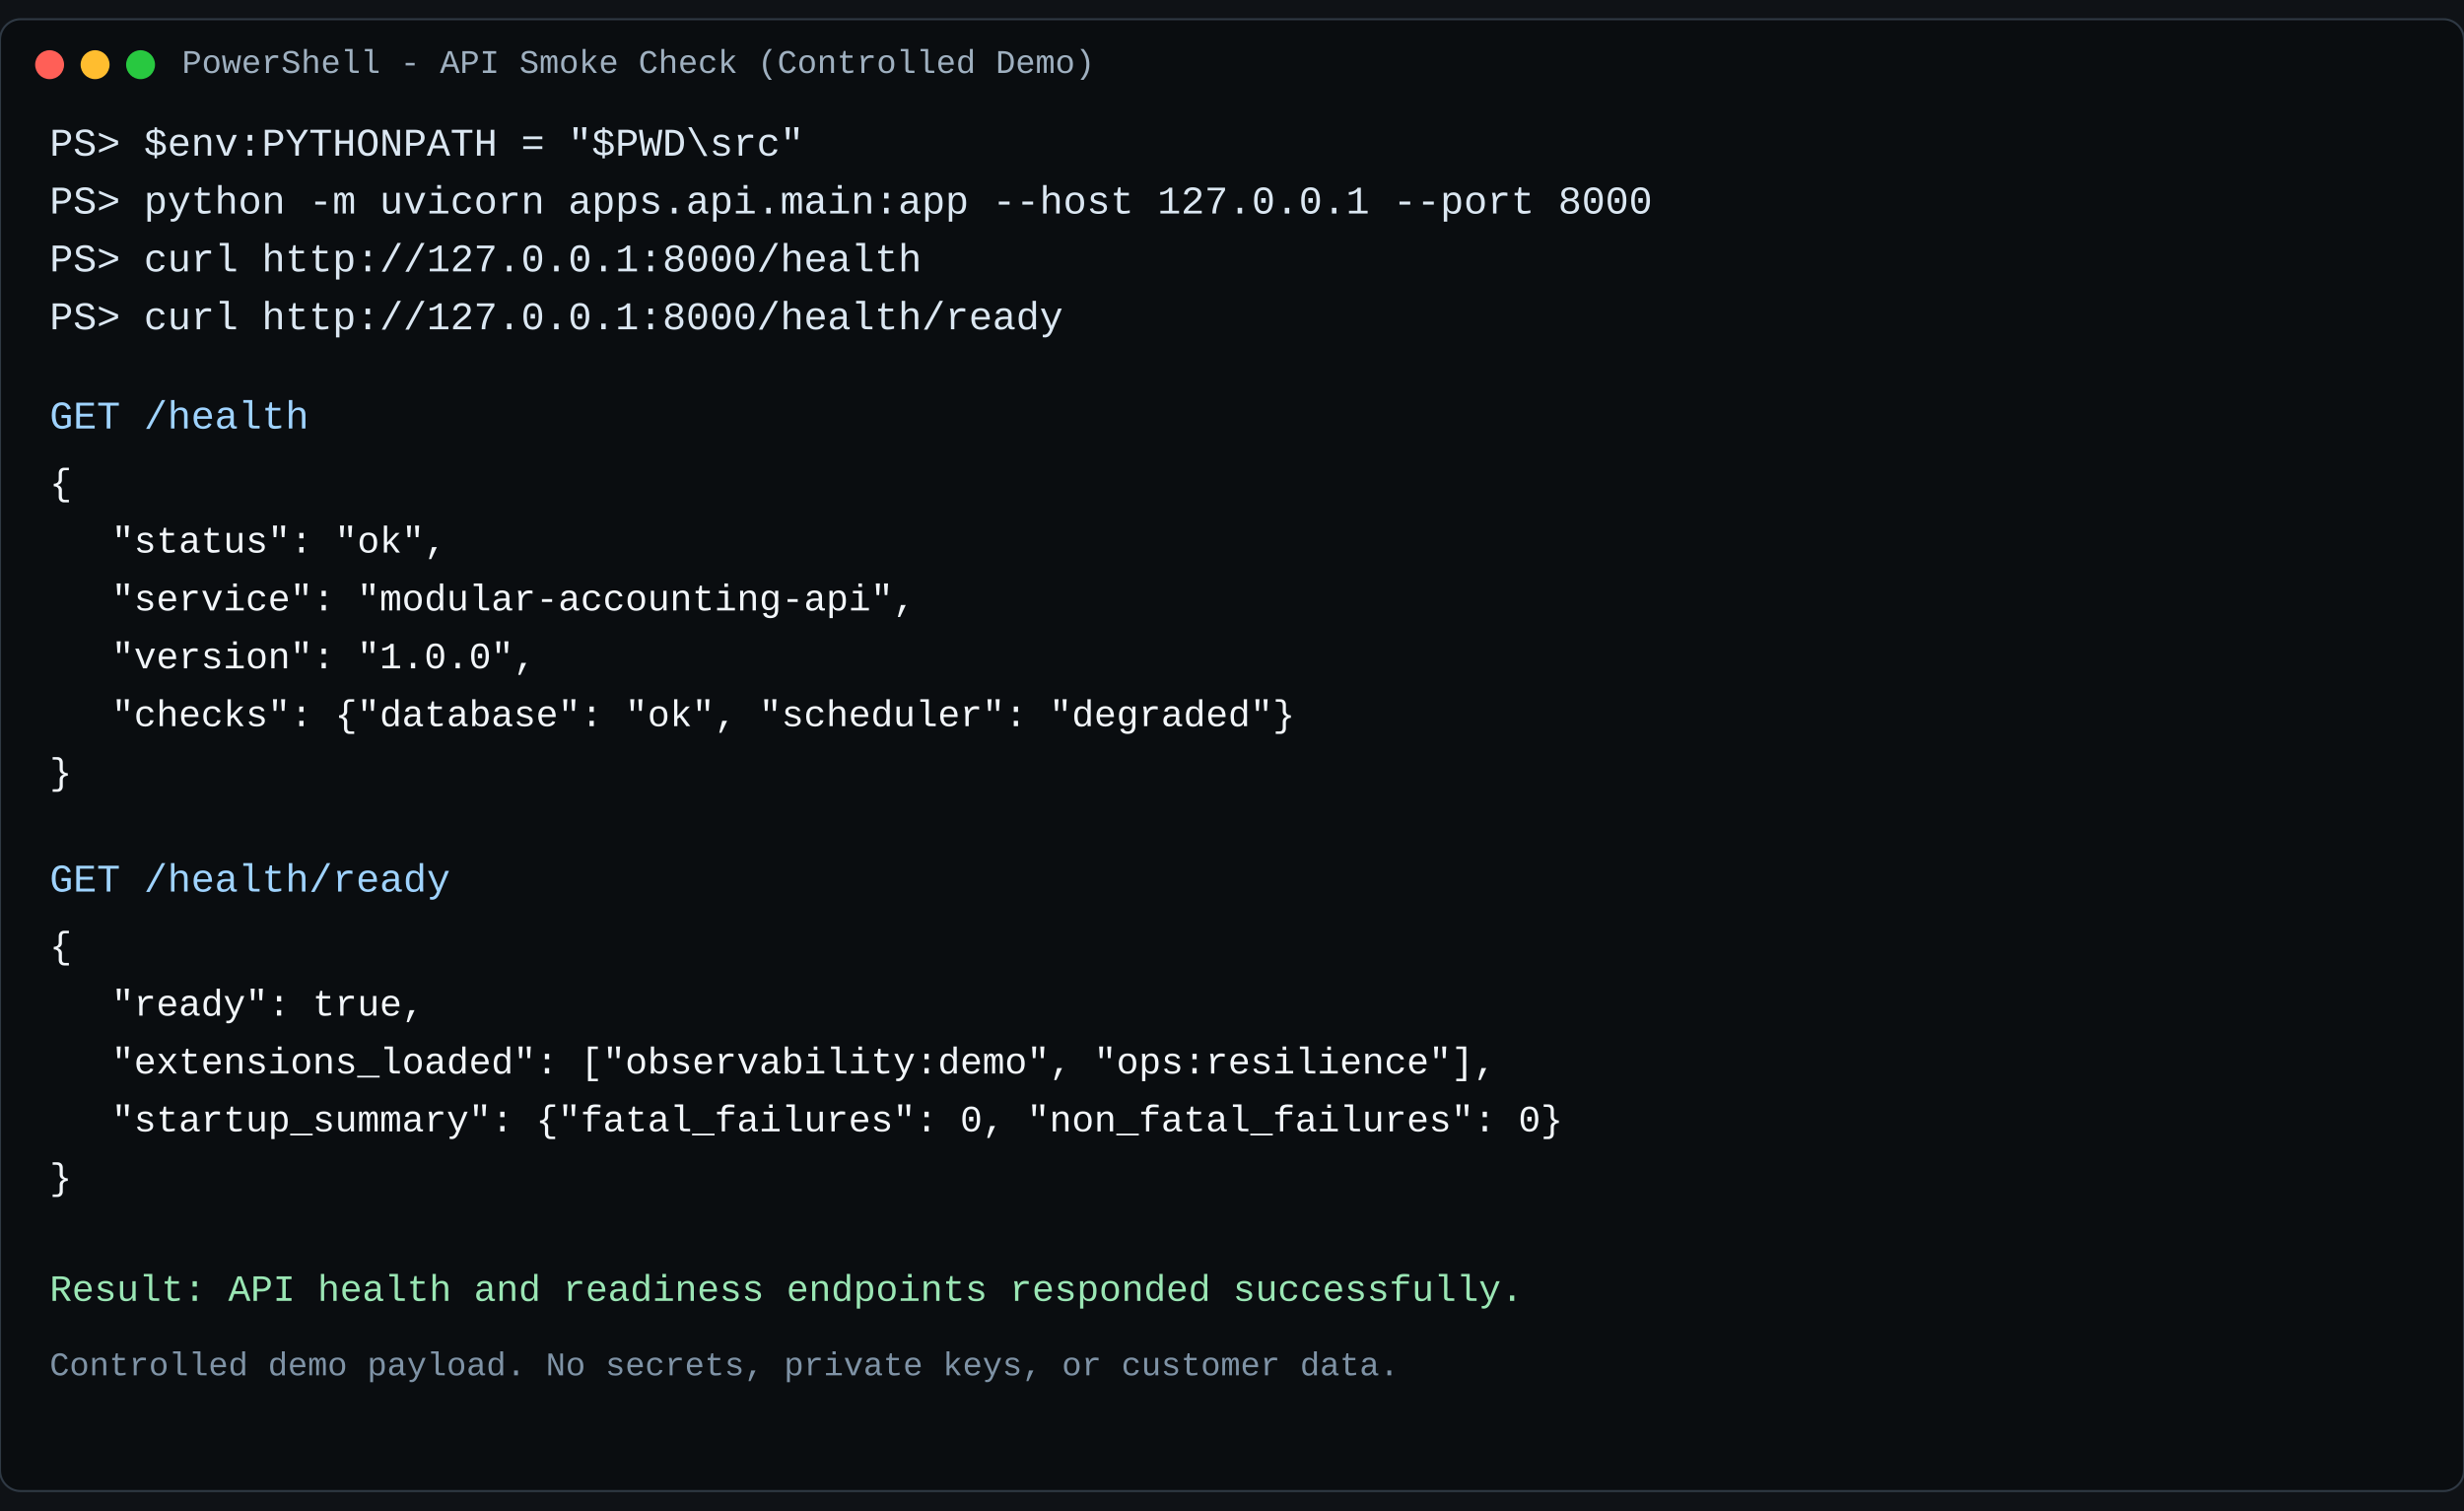
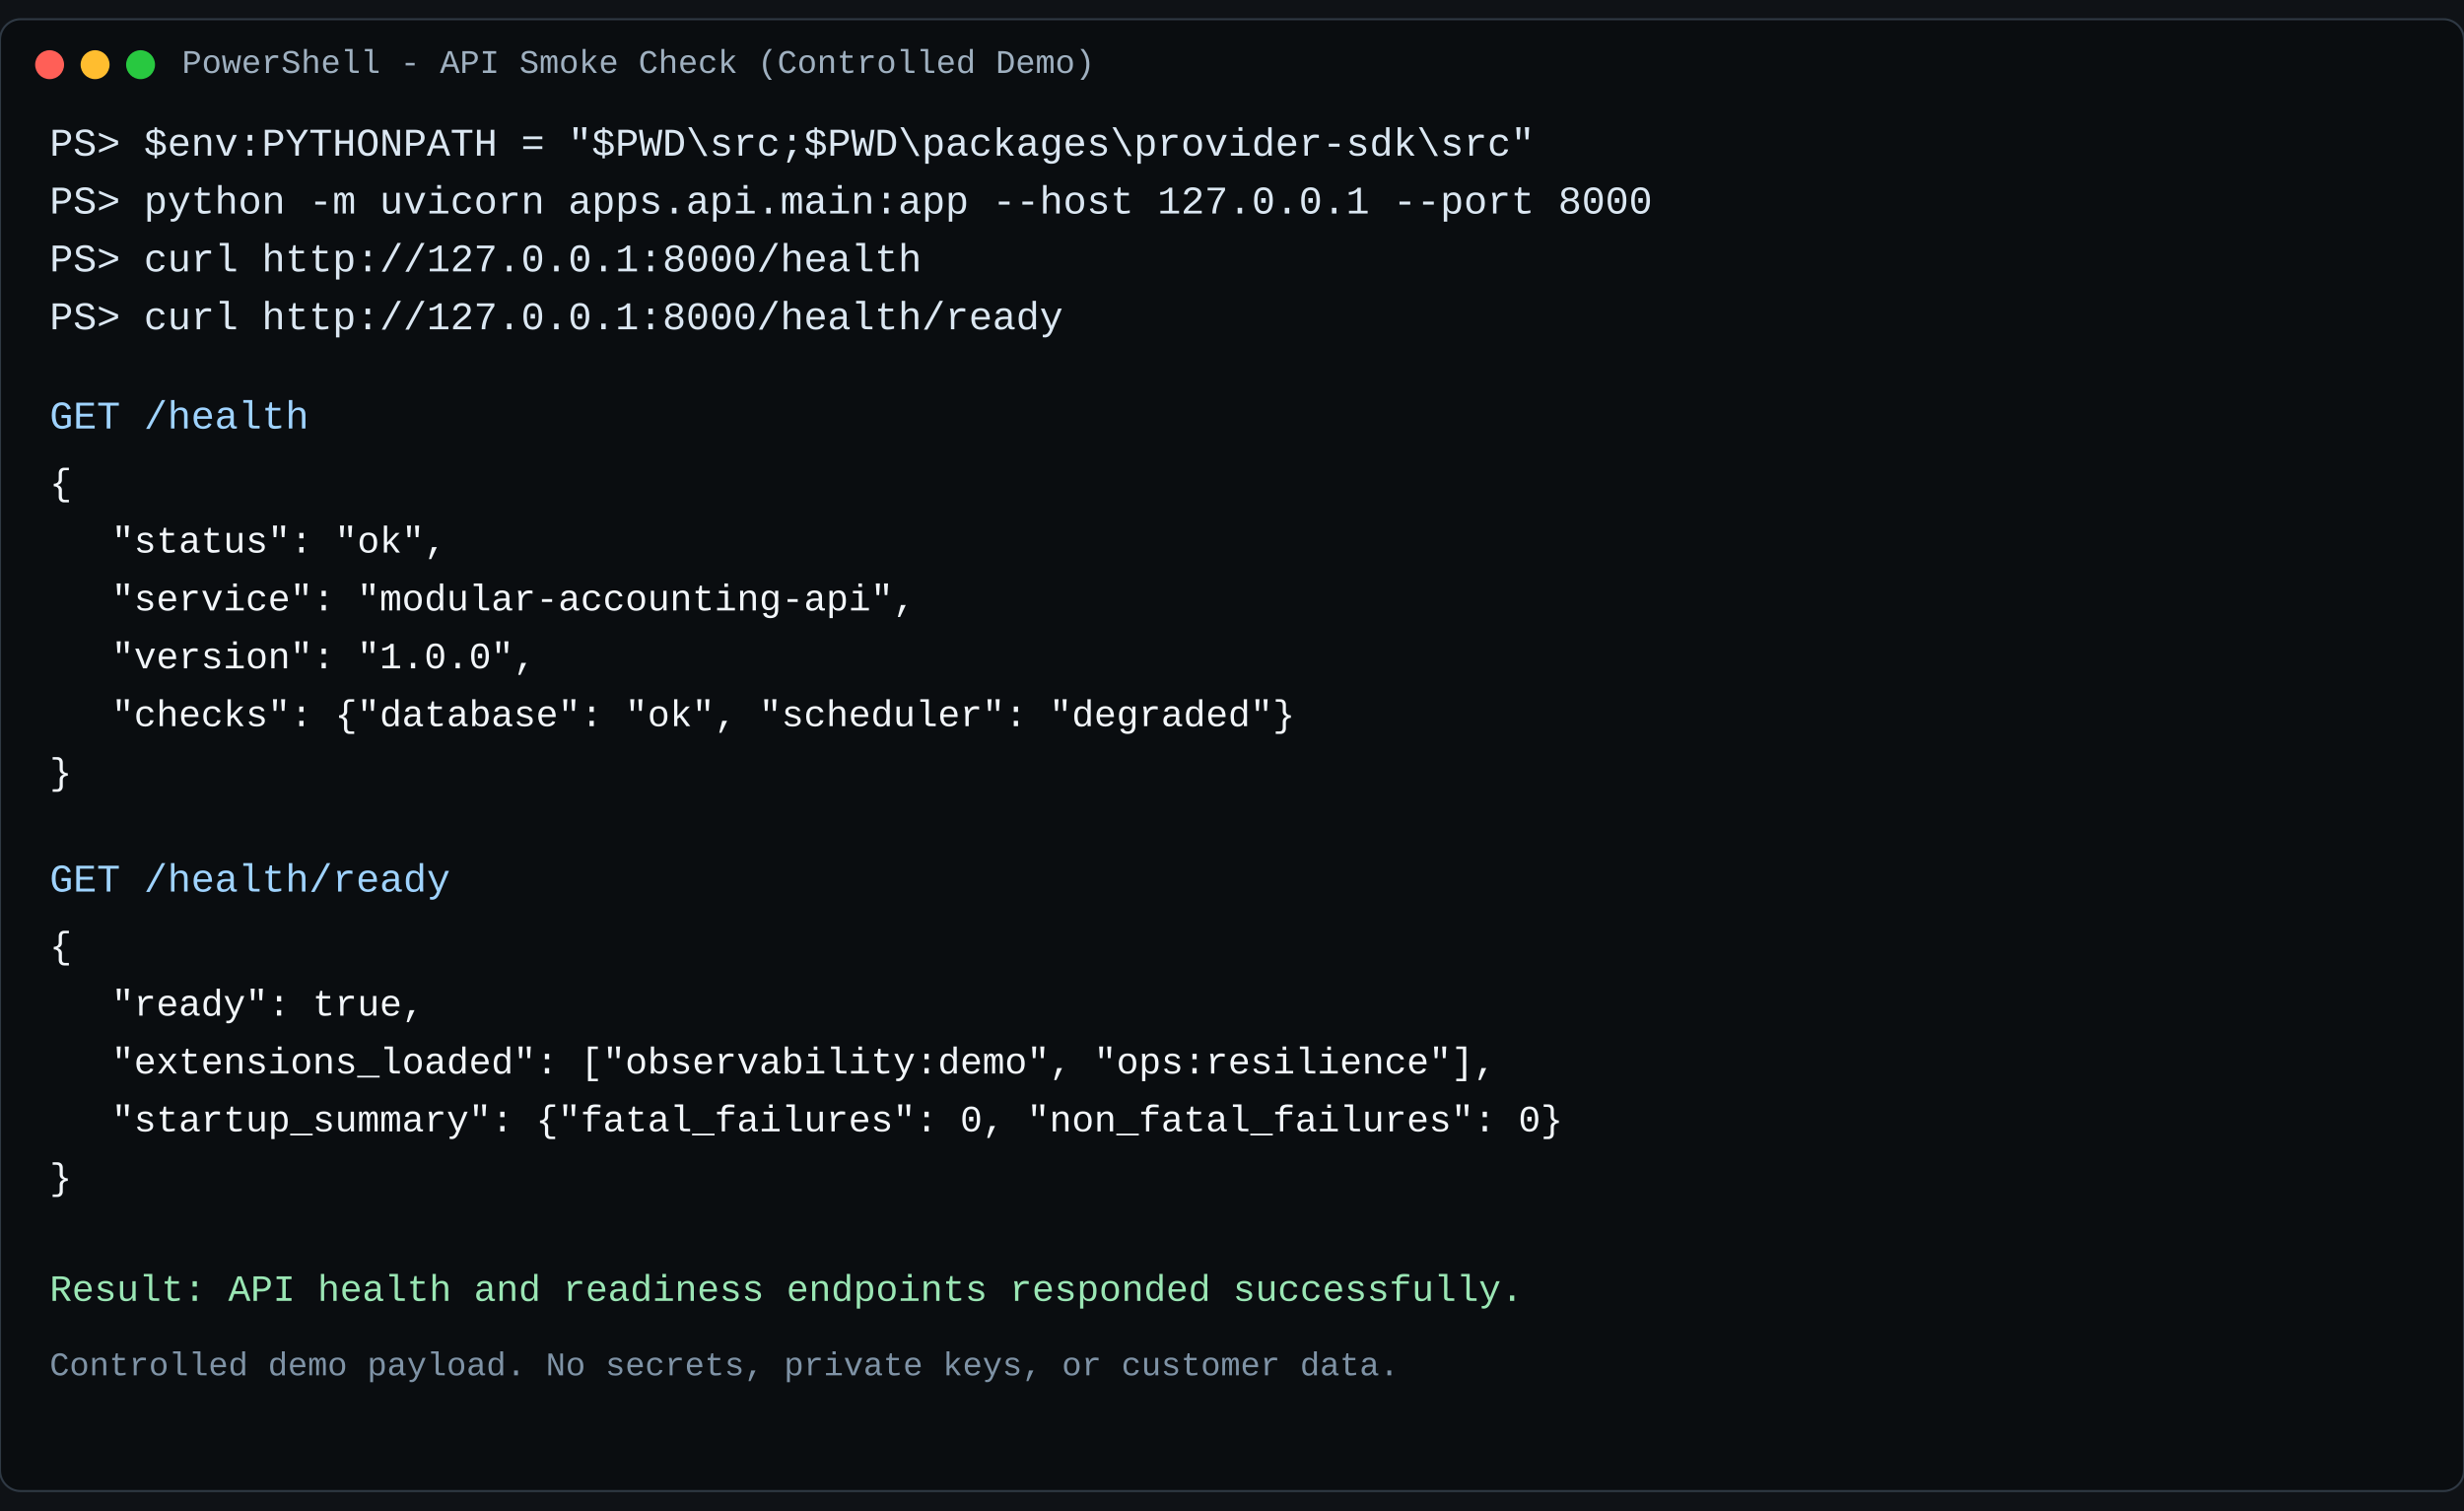
<svg xmlns="http://www.w3.org/2000/svg" width="1240" height="760" viewBox="24 24 1192 712" role="img" aria-labelledby="title desc">
  <defs>
    <clipPath id="terminal-content-clip">
      <rect x="40" y="74" width="1160" height="646" />
    </clipPath>
  </defs>
  <rect width="1240" height="760" fill="#0f1216" />
  <rect x="24" y="24" width="1192" height="712" rx="10" ry="10" fill="#0a0d10" stroke="#2f3944" />
  <circle cx="48" cy="46" r="7" fill="#ff5f57" />
  <circle cx="70" cy="46" r="7" fill="#ffbd2f" />
  <circle cx="92" cy="46" r="7" fill="#28c840" />
  <text x="112" y="50" fill="#9fb0c0" font-family="Consolas, 'Courier New', monospace" font-size="16">PowerShell - API Smoke Check (Controlled Demo)</text>
  <g clip-path="url(#terminal-content-clip)">
    <g fill="#dbe7f2" font-family="Consolas, 'Courier New', monospace" font-size="19">
-       <text x="48" y="90">PS&gt; $env:PYTHONPATH = "$PWD\src"</text>
+       <text x="48" y="90">PS&gt; $env:PYTHONPATH = "$PWD\src;$PWD\packages\provider-sdk\src"</text>
      <text x="48" y="118">PS&gt; python -m uvicorn apps.api.main:app --host 127.0.0.1 --port 8000</text>
      <text x="48" y="146">PS&gt; curl http://127.0.0.1:8000/health</text>
      <text x="48" y="174">PS&gt; curl http://127.0.0.1:8000/health/ready</text>
    </g>
    <text x="48" y="222" fill="#9fd3ff" font-family="Consolas, 'Courier New', monospace" font-size="19">GET /health</text>
    <g fill="#f2f6fa" font-family="Consolas, 'Courier New', monospace" font-size="18">
      <text x="48" y="254">{</text>
      <text x="78" y="282">"status": "ok",</text>
      <text x="78" y="310">"service": "modular-accounting-api",</text>
      <text x="78" y="338">"version": "1.0.0",</text>
      <text x="78" y="366">"checks": {"database": "ok", "scheduler": "degraded"}</text>
      <text x="48" y="394">}</text>
    </g>
    <text x="48" y="446" fill="#9fd3ff" font-family="Consolas, 'Courier New', monospace" font-size="19">GET /health/ready</text>
    <g fill="#f2f6fa" font-family="Consolas, 'Courier New', monospace" font-size="18">
      <text x="48" y="478">{</text>
      <text x="78" y="506">"ready": true,</text>
      <text x="78" y="534">"extensions_loaded": ["observability:demo", "ops:resilience"],</text>
      <text x="78" y="562">"startup_summary": {"fatal_failures": 0, "non_fatal_failures": 0}</text>
      <text x="48" y="590">}</text>
    </g>
    <text x="48" y="644" fill="#9ae6b4" font-family="Consolas, 'Courier New', monospace" font-size="18">Result: API health and readiness endpoints responded successfully.</text>
    <text x="48" y="680" fill="#7f93a6" font-family="Consolas, 'Courier New', monospace" font-size="16">Controlled demo payload. No secrets, private keys, or customer data.</text>
  </g>
</svg>
